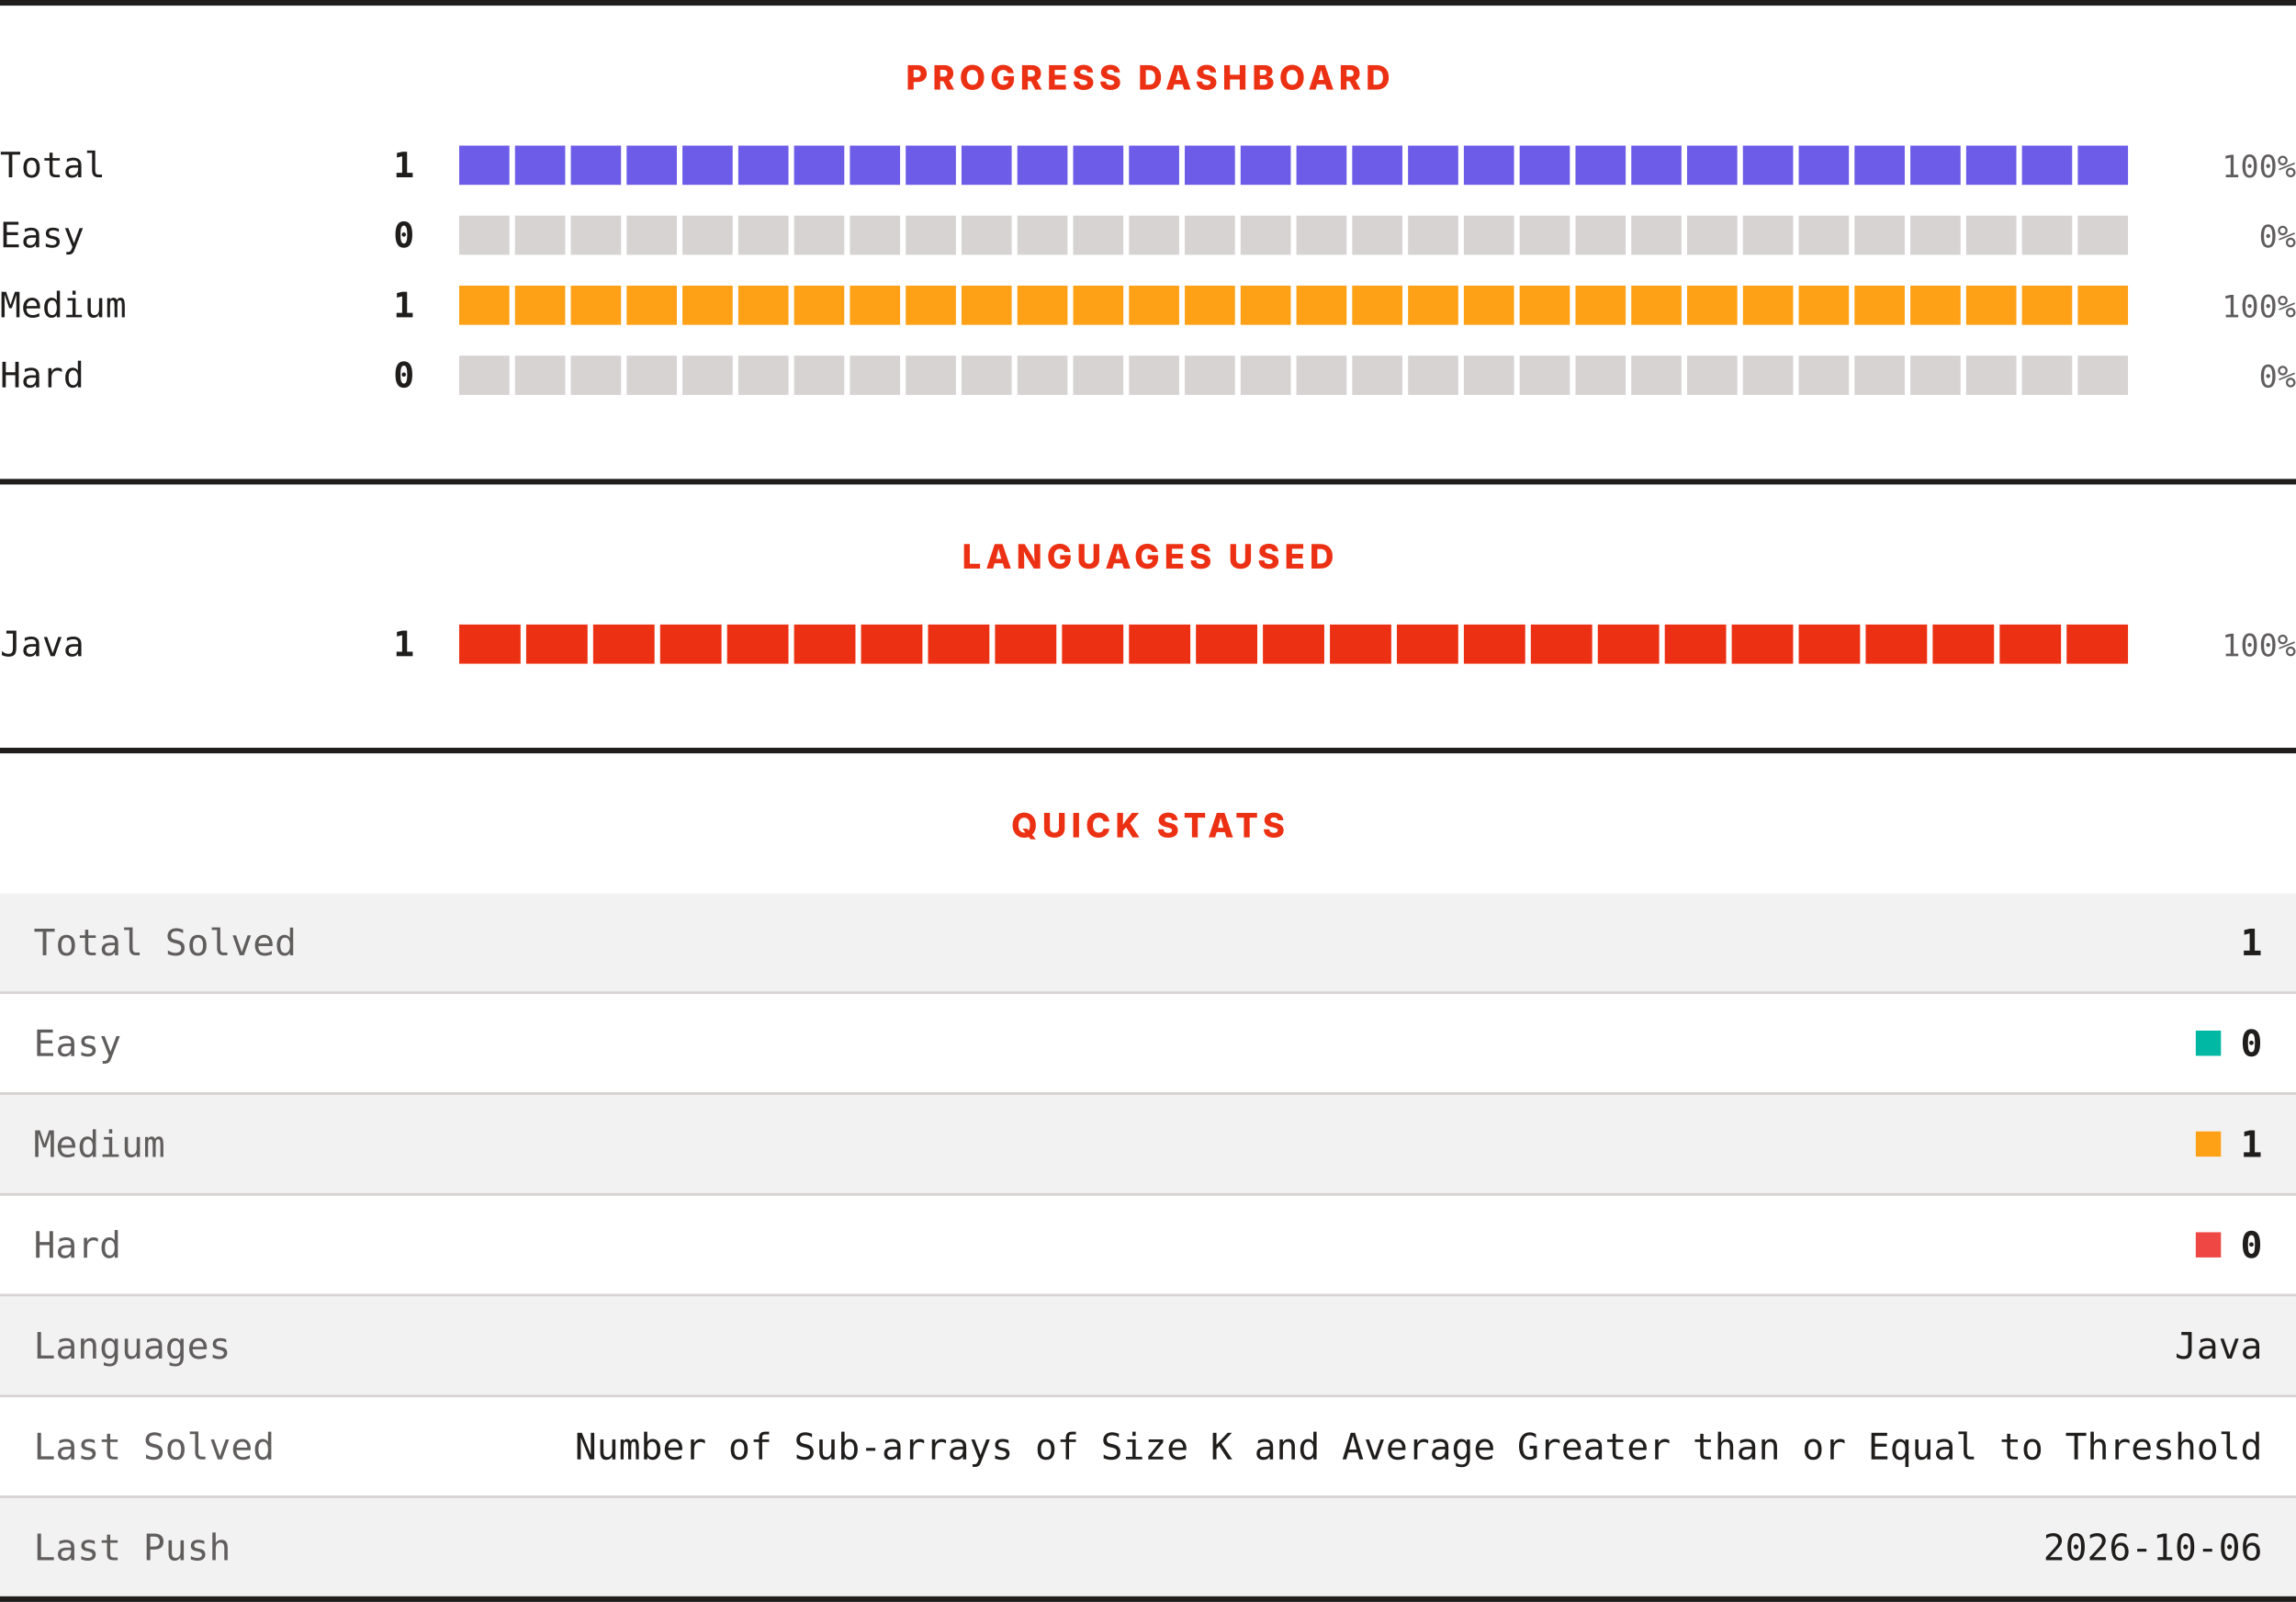
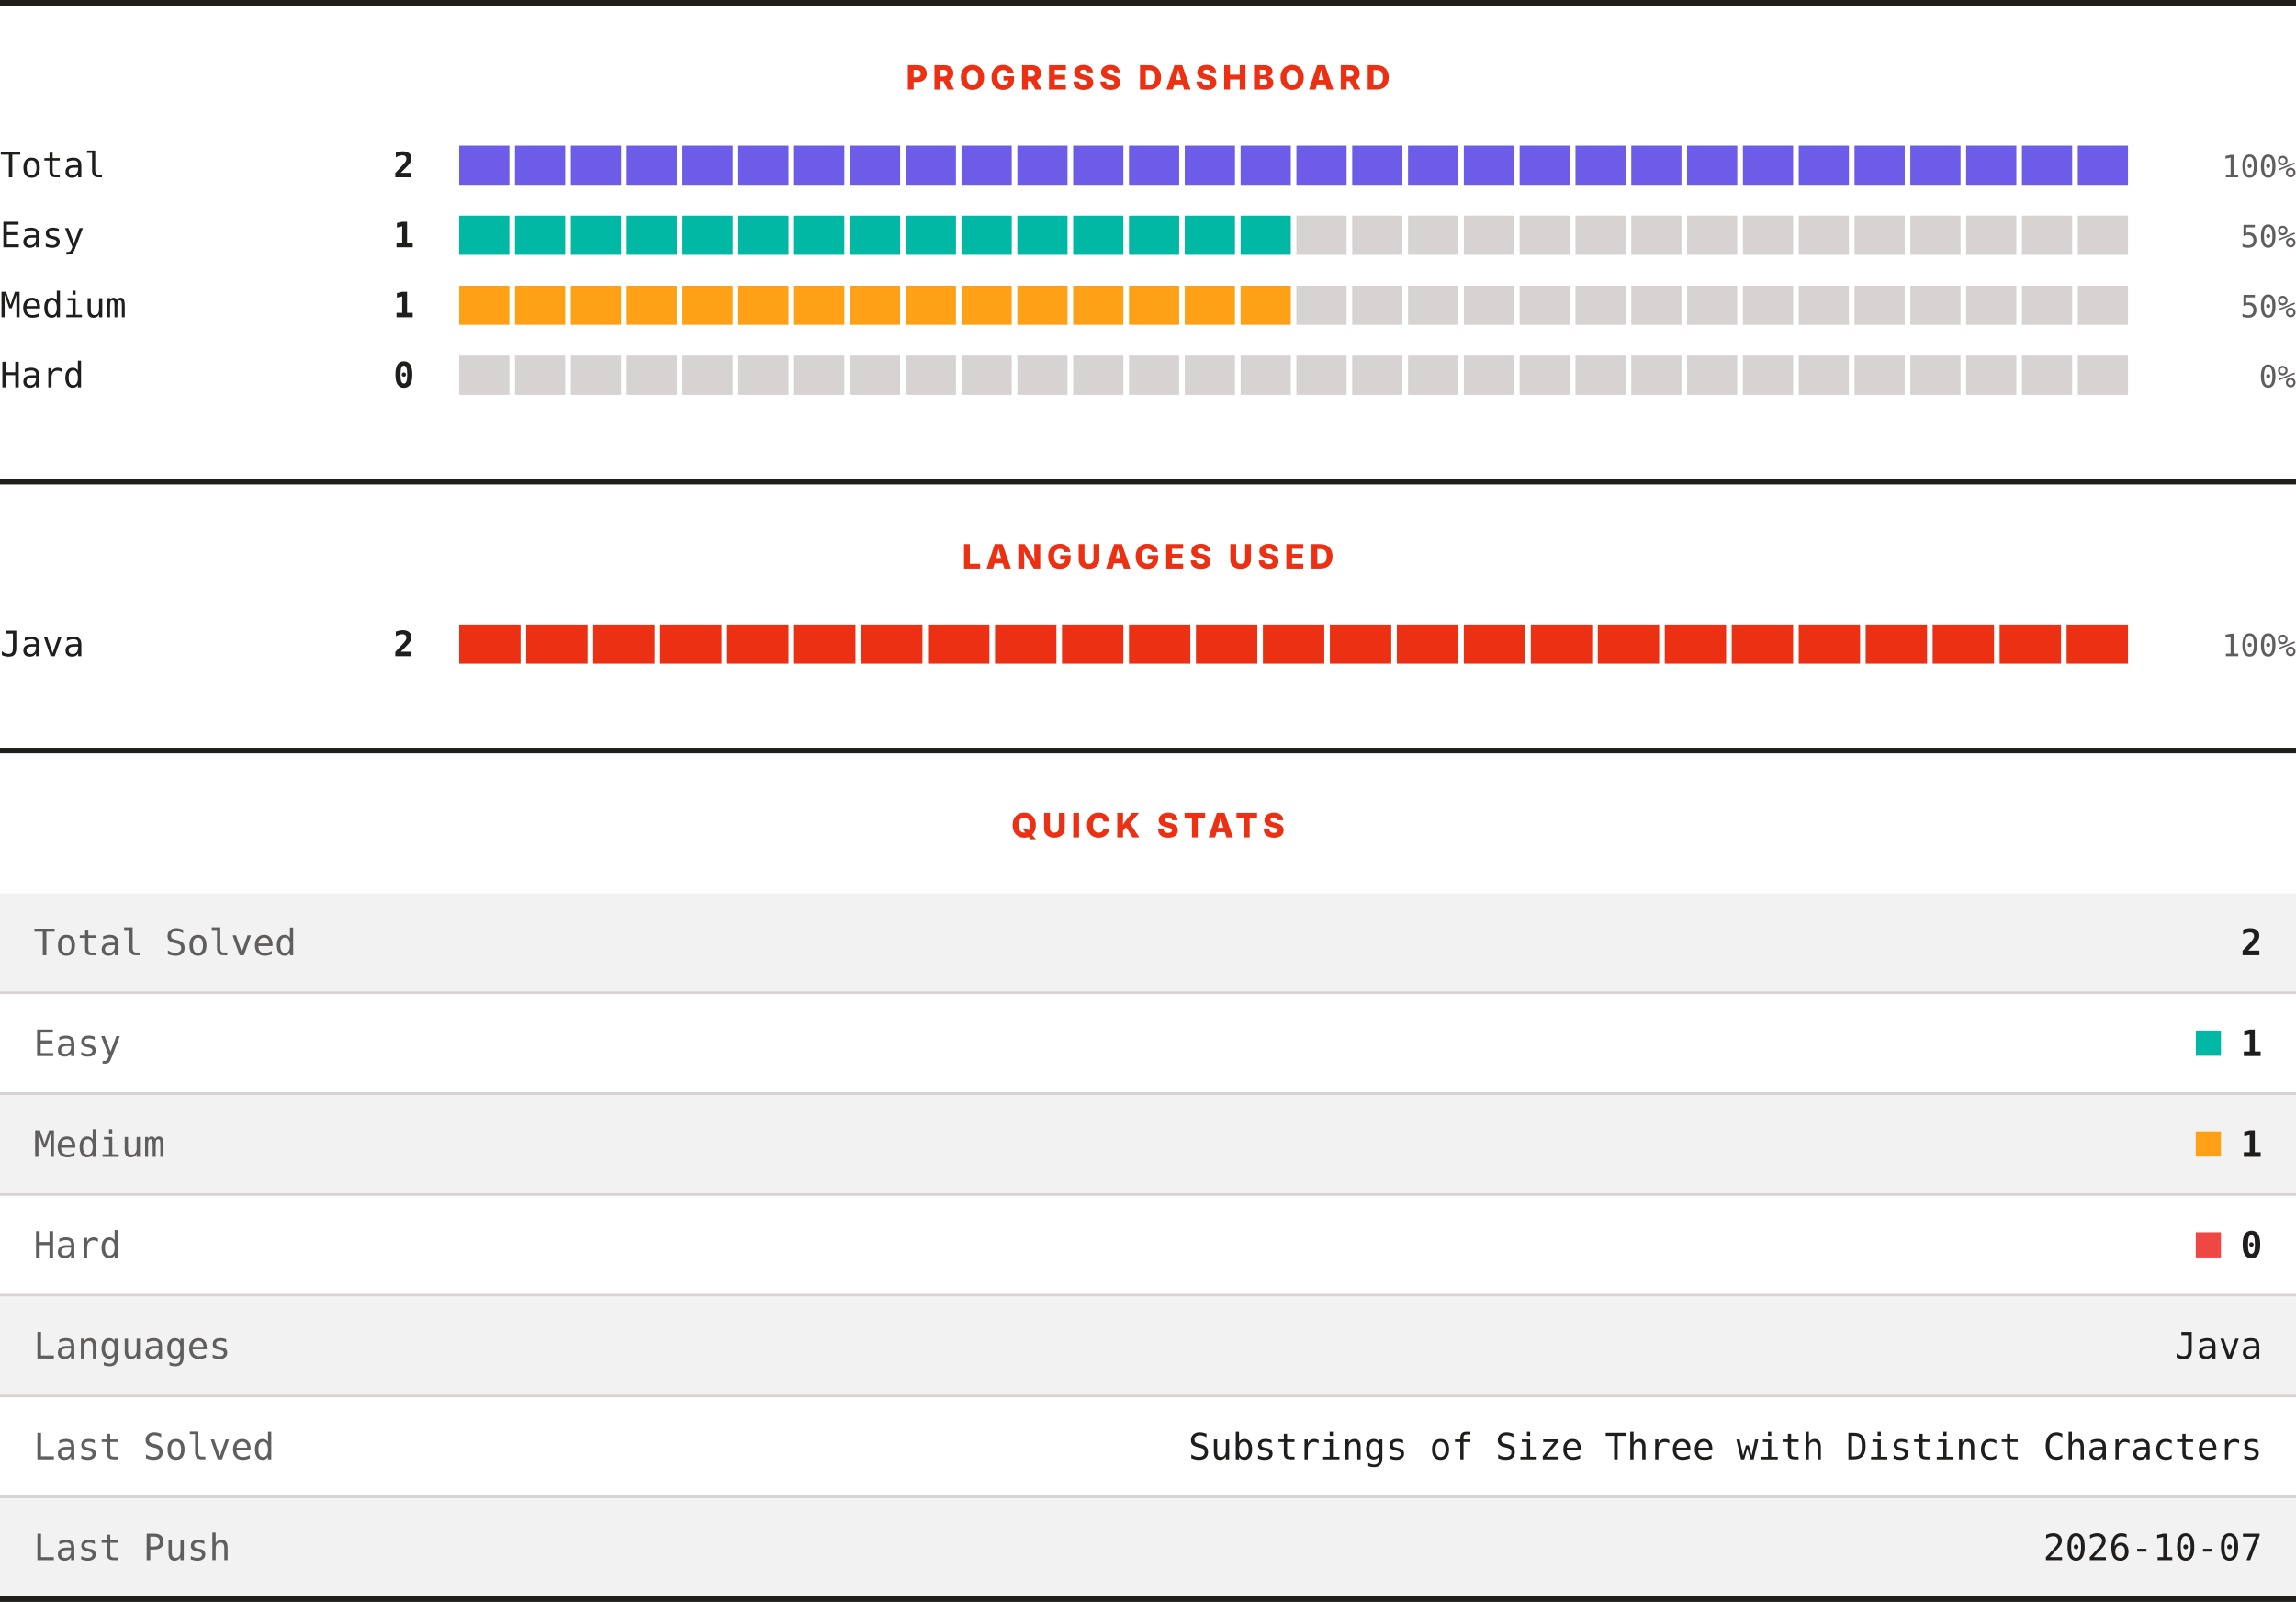
<svg xmlns="http://www.w3.org/2000/svg" width="820" height="572" viewBox="0 0 820 572" role="img" aria-label="LeetCode progress, languages and quick stats">
  <rect width="820" height="572" fill="#ffffff" />
  <rect x="0" y="0" width="820" height="2" fill="#201e1d" />
  <text x="410" y="32" text-anchor="middle" font-family="Archivo, system-ui, -apple-system, Segoe UI, sans-serif" font-size="12" font-weight="800" letter-spacing="1.68" fill="#ec3013">PROGRESS DASHBOARD</text>
  <text x="0" y="63.3" font-family="ui-monospace, SFMono-Regular, Menlo, Consolas, monospace" font-size="12.5" fill="#201e1d">Total</text>
-   <text x="148" y="63.3" text-anchor="end" font-family="ui-monospace, SFMono-Regular, Menlo, Consolas, monospace" font-size="12.5" font-weight="700" fill="#201e1d">1</text>
+   <text x="148" y="63.3" text-anchor="end" font-family="ui-monospace, SFMono-Regular, Menlo, Consolas, monospace" font-size="12.5" font-weight="700" fill="#201e1d">2</text>
  <rect x="164.00" y="52" width="17.93" height="14" fill="#6c5ce7" />
  <rect x="183.93" y="52" width="17.93" height="14" fill="#6c5ce7" />
  <rect x="203.87" y="52" width="17.93" height="14" fill="#6c5ce7" />
  <rect x="223.80" y="52" width="17.93" height="14" fill="#6c5ce7" />
  <rect x="243.73" y="52" width="17.93" height="14" fill="#6c5ce7" />
  <rect x="263.67" y="52" width="17.93" height="14" fill="#6c5ce7" />
  <rect x="283.60" y="52" width="17.93" height="14" fill="#6c5ce7" />
  <rect x="303.53" y="52" width="17.93" height="14" fill="#6c5ce7" />
  <rect x="323.47" y="52" width="17.93" height="14" fill="#6c5ce7" />
  <rect x="343.40" y="52" width="17.93" height="14" fill="#6c5ce7" />
  <rect x="363.33" y="52" width="17.93" height="14" fill="#6c5ce7" />
  <rect x="383.27" y="52" width="17.93" height="14" fill="#6c5ce7" />
  <rect x="403.20" y="52" width="17.93" height="14" fill="#6c5ce7" />
  <rect x="423.13" y="52" width="17.93" height="14" fill="#6c5ce7" />
  <rect x="443.07" y="52" width="17.93" height="14" fill="#6c5ce7" />
  <rect x="463.00" y="52" width="17.93" height="14" fill="#6c5ce7" />
  <rect x="482.93" y="52" width="17.93" height="14" fill="#6c5ce7" />
  <rect x="502.87" y="52" width="17.93" height="14" fill="#6c5ce7" />
  <rect x="522.80" y="52" width="17.93" height="14" fill="#6c5ce7" />
  <rect x="542.73" y="52" width="17.93" height="14" fill="#6c5ce7" />
  <rect x="562.67" y="52" width="17.93" height="14" fill="#6c5ce7" />
  <rect x="582.60" y="52" width="17.93" height="14" fill="#6c5ce7" />
  <rect x="602.53" y="52" width="17.93" height="14" fill="#6c5ce7" />
  <rect x="622.47" y="52" width="17.93" height="14" fill="#6c5ce7" />
  <rect x="642.40" y="52" width="17.93" height="14" fill="#6c5ce7" />
  <rect x="662.33" y="52" width="17.93" height="14" fill="#6c5ce7" />
  <rect x="682.27" y="52" width="17.93" height="14" fill="#6c5ce7" />
  <rect x="702.20" y="52" width="17.93" height="14" fill="#6c5ce7" />
  <rect x="722.13" y="52" width="17.93" height="14" fill="#6c5ce7" />
  <rect x="742.07" y="52" width="17.93" height="14" fill="#6c5ce7" />
  <text x="820" y="63.3" text-anchor="end" font-family="ui-monospace, SFMono-Regular, Menlo, Consolas, monospace" font-size="11" fill="#605d5d">100%</text>
  <text x="0" y="88.3" font-family="ui-monospace, SFMono-Regular, Menlo, Consolas, monospace" font-size="12.5" fill="#201e1d">Easy</text>
-   <text x="148" y="88.3" text-anchor="end" font-family="ui-monospace, SFMono-Regular, Menlo, Consolas, monospace" font-size="12.5" font-weight="700" fill="#201e1d">0</text>
-   <rect x="164.00" y="77" width="17.93" height="14" fill="#d7d3d3" />
-   <rect x="183.93" y="77" width="17.93" height="14" fill="#d7d3d3" />
-   <rect x="203.87" y="77" width="17.93" height="14" fill="#d7d3d3" />
-   <rect x="223.80" y="77" width="17.93" height="14" fill="#d7d3d3" />
-   <rect x="243.73" y="77" width="17.93" height="14" fill="#d7d3d3" />
-   <rect x="263.67" y="77" width="17.93" height="14" fill="#d7d3d3" />
-   <rect x="283.60" y="77" width="17.93" height="14" fill="#d7d3d3" />
-   <rect x="303.53" y="77" width="17.93" height="14" fill="#d7d3d3" />
-   <rect x="323.47" y="77" width="17.93" height="14" fill="#d7d3d3" />
-   <rect x="343.40" y="77" width="17.93" height="14" fill="#d7d3d3" />
-   <rect x="363.33" y="77" width="17.93" height="14" fill="#d7d3d3" />
-   <rect x="383.27" y="77" width="17.93" height="14" fill="#d7d3d3" />
-   <rect x="403.20" y="77" width="17.93" height="14" fill="#d7d3d3" />
-   <rect x="423.13" y="77" width="17.93" height="14" fill="#d7d3d3" />
-   <rect x="443.07" y="77" width="17.93" height="14" fill="#d7d3d3" />
+   <text x="148" y="88.3" text-anchor="end" font-family="ui-monospace, SFMono-Regular, Menlo, Consolas, monospace" font-size="12.5" font-weight="700" fill="#201e1d">1</text>
+   <rect x="164.00" y="77" width="17.93" height="14" fill="#00b8a3" />
+   <rect x="183.93" y="77" width="17.93" height="14" fill="#00b8a3" />
+   <rect x="203.87" y="77" width="17.93" height="14" fill="#00b8a3" />
+   <rect x="223.80" y="77" width="17.93" height="14" fill="#00b8a3" />
+   <rect x="243.73" y="77" width="17.93" height="14" fill="#00b8a3" />
+   <rect x="263.67" y="77" width="17.93" height="14" fill="#00b8a3" />
+   <rect x="283.60" y="77" width="17.93" height="14" fill="#00b8a3" />
+   <rect x="303.53" y="77" width="17.93" height="14" fill="#00b8a3" />
+   <rect x="323.47" y="77" width="17.93" height="14" fill="#00b8a3" />
+   <rect x="343.40" y="77" width="17.93" height="14" fill="#00b8a3" />
+   <rect x="363.33" y="77" width="17.93" height="14" fill="#00b8a3" />
+   <rect x="383.27" y="77" width="17.93" height="14" fill="#00b8a3" />
+   <rect x="403.20" y="77" width="17.93" height="14" fill="#00b8a3" />
+   <rect x="423.13" y="77" width="17.93" height="14" fill="#00b8a3" />
+   <rect x="443.07" y="77" width="17.93" height="14" fill="#00b8a3" />
  <rect x="463.00" y="77" width="17.93" height="14" fill="#d7d3d3" />
  <rect x="482.93" y="77" width="17.93" height="14" fill="#d7d3d3" />
  <rect x="502.87" y="77" width="17.93" height="14" fill="#d7d3d3" />
  <rect x="522.80" y="77" width="17.93" height="14" fill="#d7d3d3" />
  <rect x="542.73" y="77" width="17.93" height="14" fill="#d7d3d3" />
  <rect x="562.67" y="77" width="17.93" height="14" fill="#d7d3d3" />
  <rect x="582.60" y="77" width="17.93" height="14" fill="#d7d3d3" />
  <rect x="602.53" y="77" width="17.93" height="14" fill="#d7d3d3" />
  <rect x="622.47" y="77" width="17.93" height="14" fill="#d7d3d3" />
  <rect x="642.40" y="77" width="17.93" height="14" fill="#d7d3d3" />
  <rect x="662.33" y="77" width="17.93" height="14" fill="#d7d3d3" />
  <rect x="682.27" y="77" width="17.93" height="14" fill="#d7d3d3" />
  <rect x="702.20" y="77" width="17.93" height="14" fill="#d7d3d3" />
  <rect x="722.13" y="77" width="17.93" height="14" fill="#d7d3d3" />
  <rect x="742.07" y="77" width="17.93" height="14" fill="#d7d3d3" />
-   <text x="820" y="88.3" text-anchor="end" font-family="ui-monospace, SFMono-Regular, Menlo, Consolas, monospace" font-size="11" fill="#605d5d">0%</text>
+   <text x="820" y="88.3" text-anchor="end" font-family="ui-monospace, SFMono-Regular, Menlo, Consolas, monospace" font-size="11" fill="#605d5d">50%</text>
  <text x="0" y="113.3" font-family="ui-monospace, SFMono-Regular, Menlo, Consolas, monospace" font-size="12.5" fill="#201e1d">Medium</text>
  <text x="148" y="113.3" text-anchor="end" font-family="ui-monospace, SFMono-Regular, Menlo, Consolas, monospace" font-size="12.5" font-weight="700" fill="#201e1d">1</text>
  <rect x="164.00" y="102" width="17.93" height="14" fill="#ffa116" />
  <rect x="183.93" y="102" width="17.93" height="14" fill="#ffa116" />
  <rect x="203.87" y="102" width="17.93" height="14" fill="#ffa116" />
  <rect x="223.80" y="102" width="17.93" height="14" fill="#ffa116" />
  <rect x="243.73" y="102" width="17.93" height="14" fill="#ffa116" />
  <rect x="263.67" y="102" width="17.93" height="14" fill="#ffa116" />
  <rect x="283.60" y="102" width="17.93" height="14" fill="#ffa116" />
  <rect x="303.53" y="102" width="17.93" height="14" fill="#ffa116" />
  <rect x="323.47" y="102" width="17.93" height="14" fill="#ffa116" />
  <rect x="343.40" y="102" width="17.93" height="14" fill="#ffa116" />
  <rect x="363.33" y="102" width="17.93" height="14" fill="#ffa116" />
  <rect x="383.27" y="102" width="17.93" height="14" fill="#ffa116" />
  <rect x="403.20" y="102" width="17.93" height="14" fill="#ffa116" />
  <rect x="423.13" y="102" width="17.93" height="14" fill="#ffa116" />
  <rect x="443.07" y="102" width="17.93" height="14" fill="#ffa116" />
-   <rect x="463.00" y="102" width="17.93" height="14" fill="#ffa116" />
-   <rect x="482.93" y="102" width="17.93" height="14" fill="#ffa116" />
-   <rect x="502.87" y="102" width="17.93" height="14" fill="#ffa116" />
-   <rect x="522.80" y="102" width="17.93" height="14" fill="#ffa116" />
-   <rect x="542.73" y="102" width="17.93" height="14" fill="#ffa116" />
-   <rect x="562.67" y="102" width="17.93" height="14" fill="#ffa116" />
-   <rect x="582.60" y="102" width="17.93" height="14" fill="#ffa116" />
-   <rect x="602.53" y="102" width="17.93" height="14" fill="#ffa116" />
-   <rect x="622.47" y="102" width="17.93" height="14" fill="#ffa116" />
-   <rect x="642.40" y="102" width="17.93" height="14" fill="#ffa116" />
-   <rect x="662.33" y="102" width="17.93" height="14" fill="#ffa116" />
-   <rect x="682.27" y="102" width="17.93" height="14" fill="#ffa116" />
-   <rect x="702.20" y="102" width="17.93" height="14" fill="#ffa116" />
-   <rect x="722.13" y="102" width="17.93" height="14" fill="#ffa116" />
-   <rect x="742.07" y="102" width="17.93" height="14" fill="#ffa116" />
-   <text x="820" y="113.3" text-anchor="end" font-family="ui-monospace, SFMono-Regular, Menlo, Consolas, monospace" font-size="11" fill="#605d5d">100%</text>
+   <rect x="463.00" y="102" width="17.93" height="14" fill="#d7d3d3" />
+   <rect x="482.93" y="102" width="17.93" height="14" fill="#d7d3d3" />
+   <rect x="502.87" y="102" width="17.93" height="14" fill="#d7d3d3" />
+   <rect x="522.80" y="102" width="17.93" height="14" fill="#d7d3d3" />
+   <rect x="542.73" y="102" width="17.93" height="14" fill="#d7d3d3" />
+   <rect x="562.67" y="102" width="17.93" height="14" fill="#d7d3d3" />
+   <rect x="582.60" y="102" width="17.93" height="14" fill="#d7d3d3" />
+   <rect x="602.53" y="102" width="17.93" height="14" fill="#d7d3d3" />
+   <rect x="622.47" y="102" width="17.93" height="14" fill="#d7d3d3" />
+   <rect x="642.40" y="102" width="17.93" height="14" fill="#d7d3d3" />
+   <rect x="662.33" y="102" width="17.93" height="14" fill="#d7d3d3" />
+   <rect x="682.27" y="102" width="17.93" height="14" fill="#d7d3d3" />
+   <rect x="702.20" y="102" width="17.93" height="14" fill="#d7d3d3" />
+   <rect x="722.13" y="102" width="17.93" height="14" fill="#d7d3d3" />
+   <rect x="742.07" y="102" width="17.93" height="14" fill="#d7d3d3" />
+   <text x="820" y="113.3" text-anchor="end" font-family="ui-monospace, SFMono-Regular, Menlo, Consolas, monospace" font-size="11" fill="#605d5d">50%</text>
  <text x="0" y="138.3" font-family="ui-monospace, SFMono-Regular, Menlo, Consolas, monospace" font-size="12.5" fill="#201e1d">Hard</text>
  <text x="148" y="138.3" text-anchor="end" font-family="ui-monospace, SFMono-Regular, Menlo, Consolas, monospace" font-size="12.5" font-weight="700" fill="#201e1d">0</text>
  <rect x="164.00" y="127" width="17.93" height="14" fill="#d7d3d3" />
  <rect x="183.93" y="127" width="17.93" height="14" fill="#d7d3d3" />
  <rect x="203.87" y="127" width="17.93" height="14" fill="#d7d3d3" />
  <rect x="223.80" y="127" width="17.93" height="14" fill="#d7d3d3" />
  <rect x="243.73" y="127" width="17.93" height="14" fill="#d7d3d3" />
  <rect x="263.67" y="127" width="17.93" height="14" fill="#d7d3d3" />
  <rect x="283.60" y="127" width="17.93" height="14" fill="#d7d3d3" />
  <rect x="303.53" y="127" width="17.93" height="14" fill="#d7d3d3" />
  <rect x="323.47" y="127" width="17.93" height="14" fill="#d7d3d3" />
  <rect x="343.40" y="127" width="17.93" height="14" fill="#d7d3d3" />
  <rect x="363.33" y="127" width="17.93" height="14" fill="#d7d3d3" />
  <rect x="383.27" y="127" width="17.93" height="14" fill="#d7d3d3" />
  <rect x="403.20" y="127" width="17.93" height="14" fill="#d7d3d3" />
  <rect x="423.13" y="127" width="17.93" height="14" fill="#d7d3d3" />
  <rect x="443.07" y="127" width="17.93" height="14" fill="#d7d3d3" />
  <rect x="463.00" y="127" width="17.93" height="14" fill="#d7d3d3" />
  <rect x="482.93" y="127" width="17.93" height="14" fill="#d7d3d3" />
  <rect x="502.87" y="127" width="17.93" height="14" fill="#d7d3d3" />
  <rect x="522.80" y="127" width="17.93" height="14" fill="#d7d3d3" />
  <rect x="542.73" y="127" width="17.93" height="14" fill="#d7d3d3" />
  <rect x="562.67" y="127" width="17.93" height="14" fill="#d7d3d3" />
  <rect x="582.60" y="127" width="17.93" height="14" fill="#d7d3d3" />
  <rect x="602.53" y="127" width="17.93" height="14" fill="#d7d3d3" />
  <rect x="622.47" y="127" width="17.93" height="14" fill="#d7d3d3" />
  <rect x="642.40" y="127" width="17.93" height="14" fill="#d7d3d3" />
  <rect x="662.33" y="127" width="17.93" height="14" fill="#d7d3d3" />
  <rect x="682.27" y="127" width="17.93" height="14" fill="#d7d3d3" />
  <rect x="702.20" y="127" width="17.93" height="14" fill="#d7d3d3" />
  <rect x="722.13" y="127" width="17.93" height="14" fill="#d7d3d3" />
  <rect x="742.07" y="127" width="17.93" height="14" fill="#d7d3d3" />
  <text x="820" y="138.3" text-anchor="end" font-family="ui-monospace, SFMono-Regular, Menlo, Consolas, monospace" font-size="11" fill="#605d5d">0%</text>
  <rect x="0" y="171" width="820" height="2" fill="#201e1d" />
  <text x="410" y="203" text-anchor="middle" font-family="Archivo, system-ui, -apple-system, Segoe UI, sans-serif" font-size="12" font-weight="800" letter-spacing="1.68" fill="#ec3013">LANGUAGES USED</text>
  <text x="0" y="234.3" font-family="ui-monospace, SFMono-Regular, Menlo, Consolas, monospace" font-size="12.5" fill="#201e1d">Java</text>
-   <text x="148" y="234.3" text-anchor="end" font-family="ui-monospace, SFMono-Regular, Menlo, Consolas, monospace" font-size="12.5" font-weight="700" fill="#201e1d">1</text>
+   <text x="148" y="234.3" text-anchor="end" font-family="ui-monospace, SFMono-Regular, Menlo, Consolas, monospace" font-size="12.5" font-weight="700" fill="#201e1d">2</text>
  <rect x="164.00" y="223" width="21.92" height="14" fill="#ec3013" />
  <rect x="187.92" y="223" width="21.92" height="14" fill="#ec3013" />
  <rect x="211.84" y="223" width="21.92" height="14" fill="#ec3013" />
  <rect x="235.76" y="223" width="21.92" height="14" fill="#ec3013" />
  <rect x="259.68" y="223" width="21.92" height="14" fill="#ec3013" />
  <rect x="283.60" y="223" width="21.92" height="14" fill="#ec3013" />
  <rect x="307.52" y="223" width="21.92" height="14" fill="#ec3013" />
  <rect x="331.44" y="223" width="21.92" height="14" fill="#ec3013" />
  <rect x="355.36" y="223" width="21.92" height="14" fill="#ec3013" />
  <rect x="379.28" y="223" width="21.92" height="14" fill="#ec3013" />
  <rect x="403.20" y="223" width="21.92" height="14" fill="#ec3013" />
  <rect x="427.12" y="223" width="21.92" height="14" fill="#ec3013" />
  <rect x="451.04" y="223" width="21.92" height="14" fill="#ec3013" />
  <rect x="474.96" y="223" width="21.92" height="14" fill="#ec3013" />
  <rect x="498.88" y="223" width="21.92" height="14" fill="#ec3013" />
  <rect x="522.80" y="223" width="21.92" height="14" fill="#ec3013" />
  <rect x="546.72" y="223" width="21.92" height="14" fill="#ec3013" />
  <rect x="570.64" y="223" width="21.92" height="14" fill="#ec3013" />
  <rect x="594.56" y="223" width="21.92" height="14" fill="#ec3013" />
  <rect x="618.48" y="223" width="21.92" height="14" fill="#ec3013" />
  <rect x="642.40" y="223" width="21.92" height="14" fill="#ec3013" />
  <rect x="666.32" y="223" width="21.92" height="14" fill="#ec3013" />
  <rect x="690.24" y="223" width="21.92" height="14" fill="#ec3013" />
  <rect x="714.16" y="223" width="21.92" height="14" fill="#ec3013" />
  <rect x="738.08" y="223" width="21.92" height="14" fill="#ec3013" />
  <text x="820" y="234.3" text-anchor="end" font-family="ui-monospace, SFMono-Regular, Menlo, Consolas, monospace" font-size="11" fill="#605d5d">100%</text>
  <rect x="0" y="267" width="820" height="2" fill="#201e1d" />
  <text x="410" y="299" text-anchor="middle" font-family="Archivo, system-ui, -apple-system, Segoe UI, sans-serif" font-size="12" font-weight="800" letter-spacing="1.68" fill="#ec3013">QUICK STATS</text>
  <rect x="0" y="319" width="820" height="35" fill="#f3f2f2" />
  <text x="12" y="341.1" font-family="ui-monospace, SFMono-Regular, Menlo, Consolas, monospace" font-size="13" fill="#605d5d">Total Solved</text>
-   <text x="808" y="341.1" text-anchor="end" font-family="ui-monospace, SFMono-Regular, Menlo, Consolas, monospace" font-size="13" font-weight="700" fill="#201e1d">1</text>
+   <text x="808" y="341.1" text-anchor="end" font-family="ui-monospace, SFMono-Regular, Menlo, Consolas, monospace" font-size="13" font-weight="700" fill="#201e1d">2</text>
  <rect x="0" y="354" width="820" height="1" fill="#d7d3d3" />
  <rect x="0" y="355" width="820" height="35" fill="#ffffff" />
  <text x="12" y="377.1" font-family="ui-monospace, SFMono-Regular, Menlo, Consolas, monospace" font-size="13" fill="#605d5d">Easy</text>
  <rect x="784.2" y="368" width="9" height="9" fill="#00b8a3" />
-   <text x="808" y="377.1" text-anchor="end" font-family="ui-monospace, SFMono-Regular, Menlo, Consolas, monospace" font-size="13" font-weight="700" fill="#201e1d">0</text>
+   <text x="808" y="377.1" text-anchor="end" font-family="ui-monospace, SFMono-Regular, Menlo, Consolas, monospace" font-size="13" font-weight="700" fill="#201e1d">1</text>
  <rect x="0" y="390" width="820" height="1" fill="#d7d3d3" />
  <rect x="0" y="391" width="820" height="35" fill="#f3f2f2" />
  <text x="12" y="413.1" font-family="ui-monospace, SFMono-Regular, Menlo, Consolas, monospace" font-size="13" fill="#605d5d">Medium</text>
  <rect x="784.2" y="404" width="9" height="9" fill="#ffa116" />
  <text x="808" y="413.1" text-anchor="end" font-family="ui-monospace, SFMono-Regular, Menlo, Consolas, monospace" font-size="13" font-weight="700" fill="#201e1d">1</text>
  <rect x="0" y="426" width="820" height="1" fill="#d7d3d3" />
  <rect x="0" y="427" width="820" height="35" fill="#ffffff" />
  <text x="12" y="449.1" font-family="ui-monospace, SFMono-Regular, Menlo, Consolas, monospace" font-size="13" fill="#605d5d">Hard</text>
  <rect x="784.2" y="440" width="9" height="9" fill="#ef4743" />
  <text x="808" y="449.1" text-anchor="end" font-family="ui-monospace, SFMono-Regular, Menlo, Consolas, monospace" font-size="13" font-weight="700" fill="#201e1d">0</text>
  <rect x="0" y="462" width="820" height="1" fill="#d7d3d3" />
  <rect x="0" y="463" width="820" height="35" fill="#f3f2f2" />
  <text x="12" y="485.1" font-family="ui-monospace, SFMono-Regular, Menlo, Consolas, monospace" font-size="13" fill="#605d5d">Languages</text>
  <text x="808" y="485.1" text-anchor="end" font-family="ui-monospace, SFMono-Regular, Menlo, Consolas, monospace" font-size="13" fill="#201e1d">Java</text>
  <rect x="0" y="498" width="820" height="1" fill="#d7d3d3" />
  <rect x="0" y="499" width="820" height="35" fill="#ffffff" />
  <text x="12" y="521.1" font-family="ui-monospace, SFMono-Regular, Menlo, Consolas, monospace" font-size="13" fill="#605d5d">Last Solved</text>
-   <text x="808" y="521.1" text-anchor="end" font-family="ui-monospace, SFMono-Regular, Menlo, Consolas, monospace" font-size="13" fill="#201e1d">Number of Sub-arrays of Size K and Average Greater than or Equal to Threshold</text>
+   <text x="808" y="521.1" text-anchor="end" font-family="ui-monospace, SFMono-Regular, Menlo, Consolas, monospace" font-size="13" fill="#201e1d">Substrings of Size Three with Distinct Characters</text>
  <rect x="0" y="534" width="820" height="1" fill="#d7d3d3" />
  <rect x="0" y="535" width="820" height="35" fill="#f3f2f2" />
  <text x="12" y="557.1" font-family="ui-monospace, SFMono-Regular, Menlo, Consolas, monospace" font-size="13" fill="#605d5d">Last Push</text>
-   <text x="808" y="557.1" text-anchor="end" font-family="ui-monospace, SFMono-Regular, Menlo, Consolas, monospace" font-size="13" fill="#201e1d">2026-10-06</text>
+   <text x="808" y="557.1" text-anchor="end" font-family="ui-monospace, SFMono-Regular, Menlo, Consolas, monospace" font-size="13" fill="#201e1d">2026-10-07</text>
  <rect x="0" y="570" width="820" height="2" fill="#201e1d" />
</svg>
